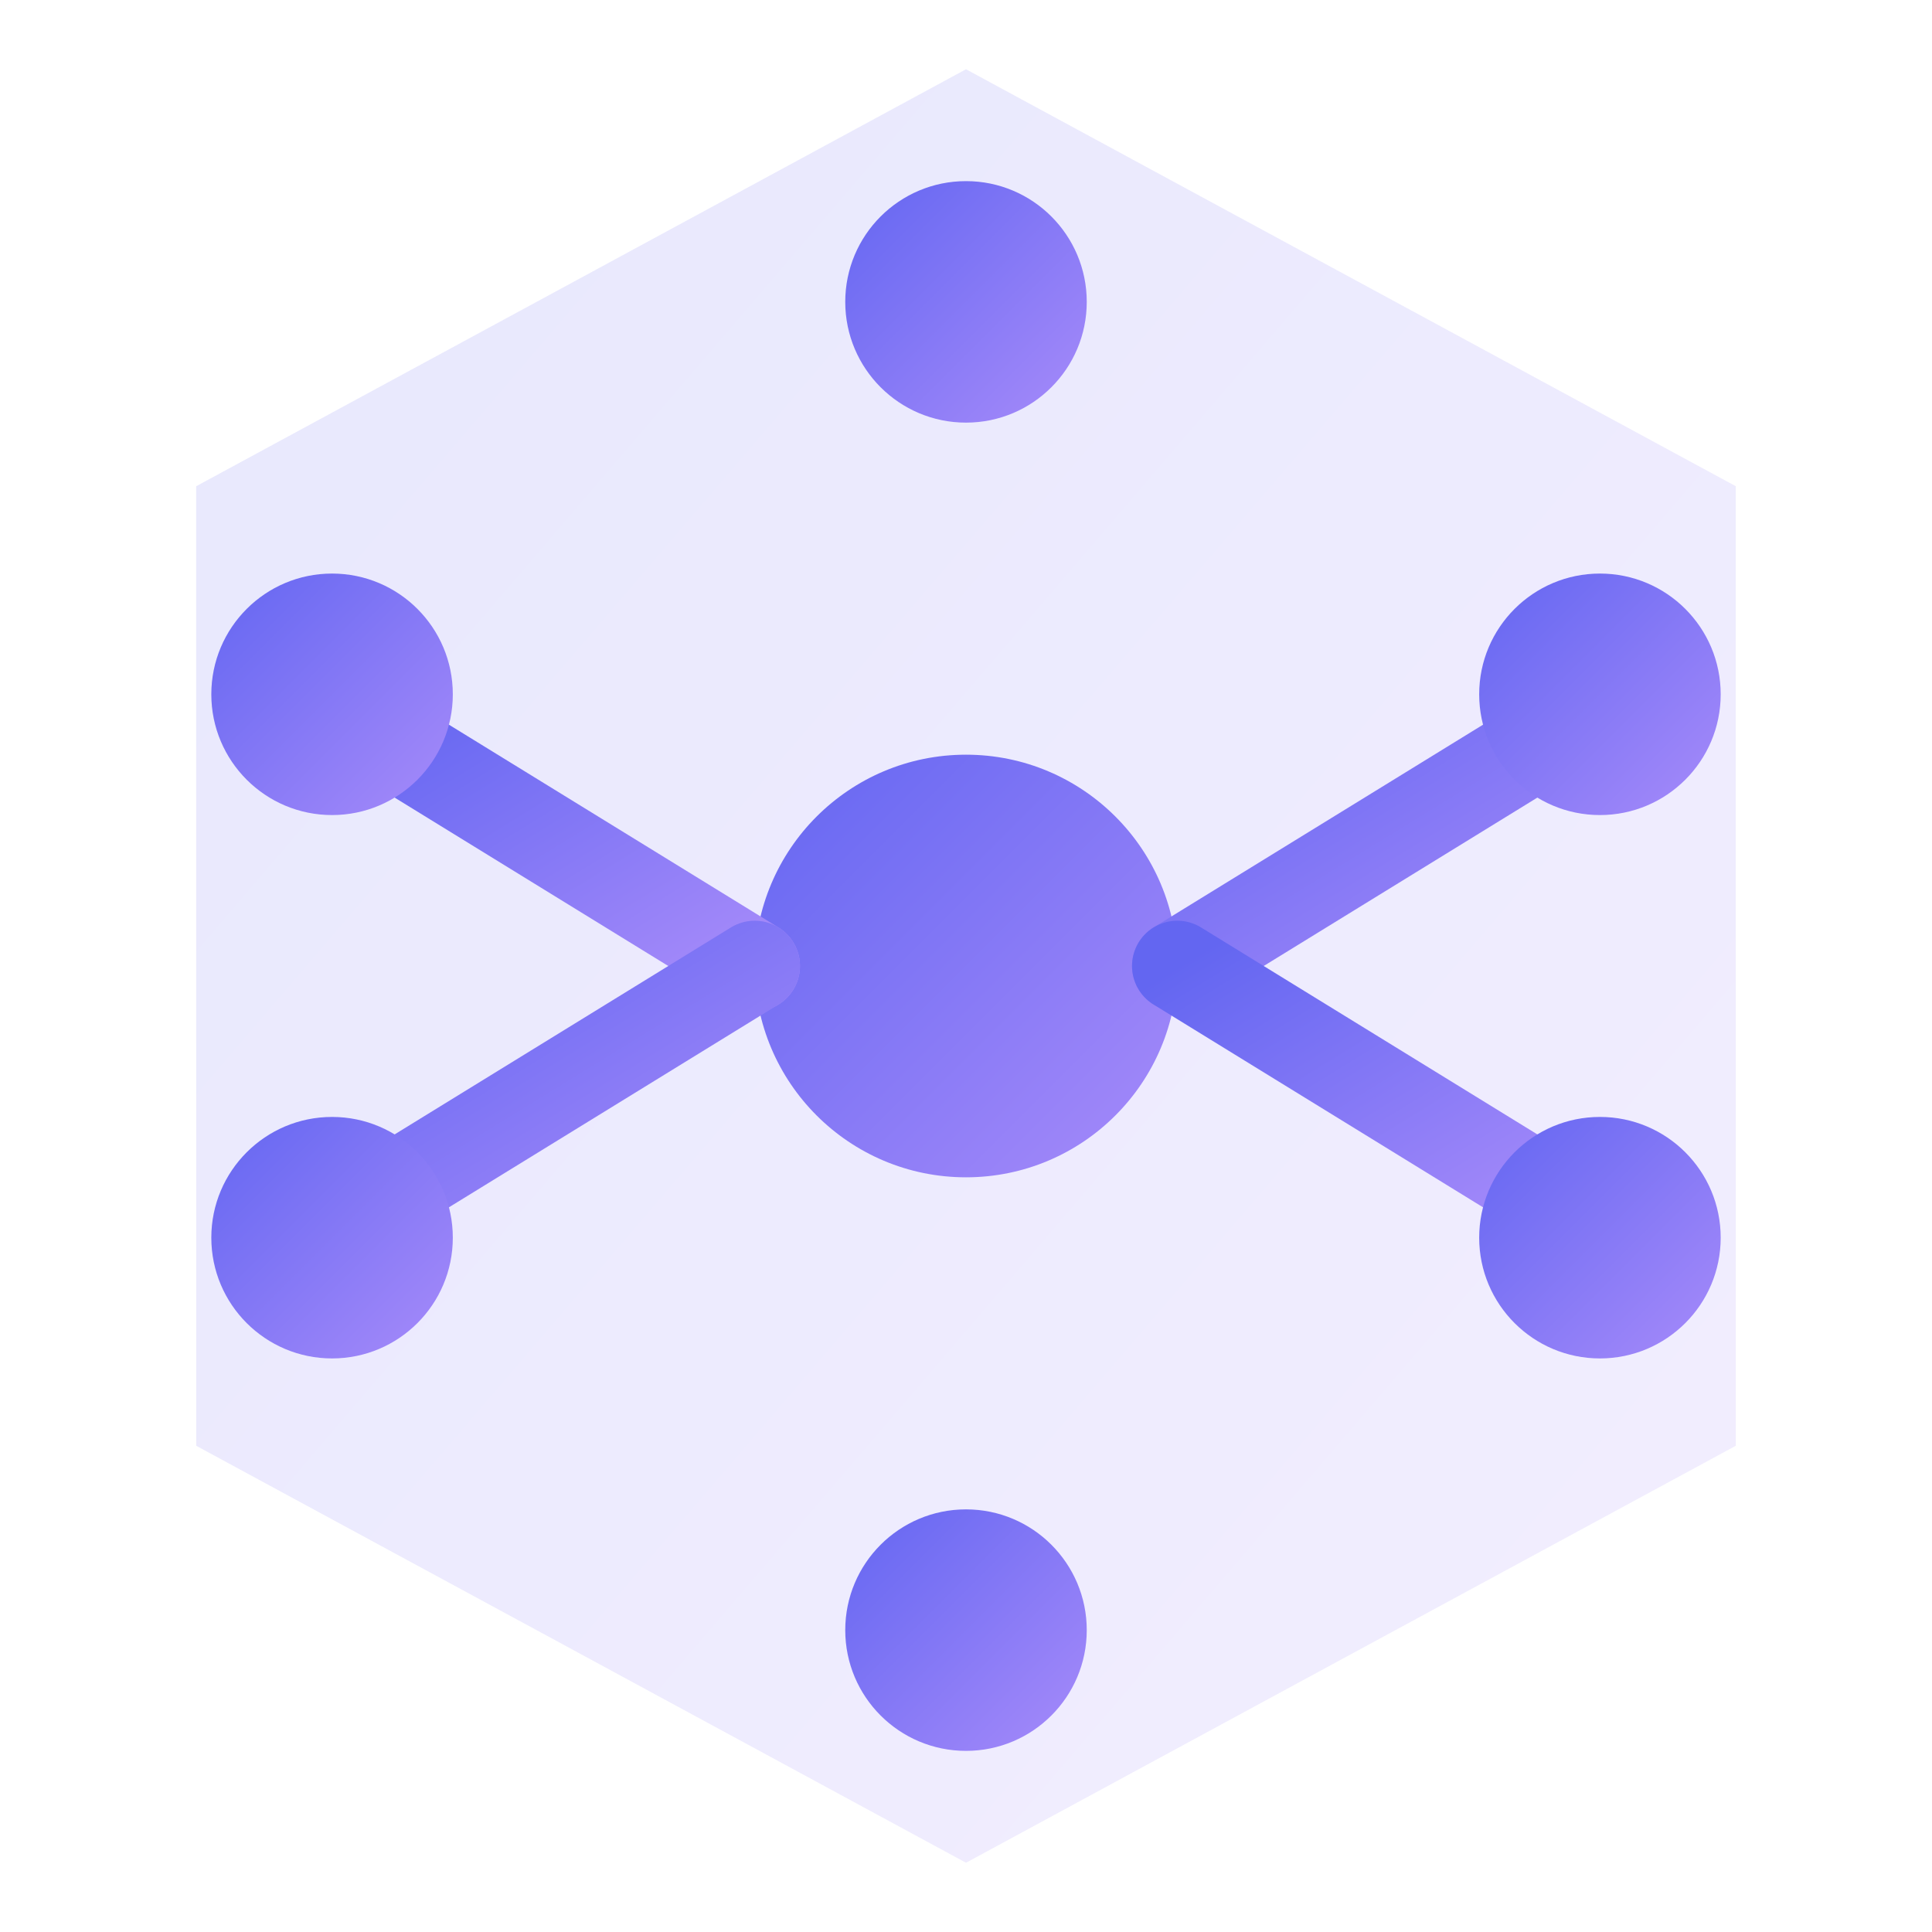
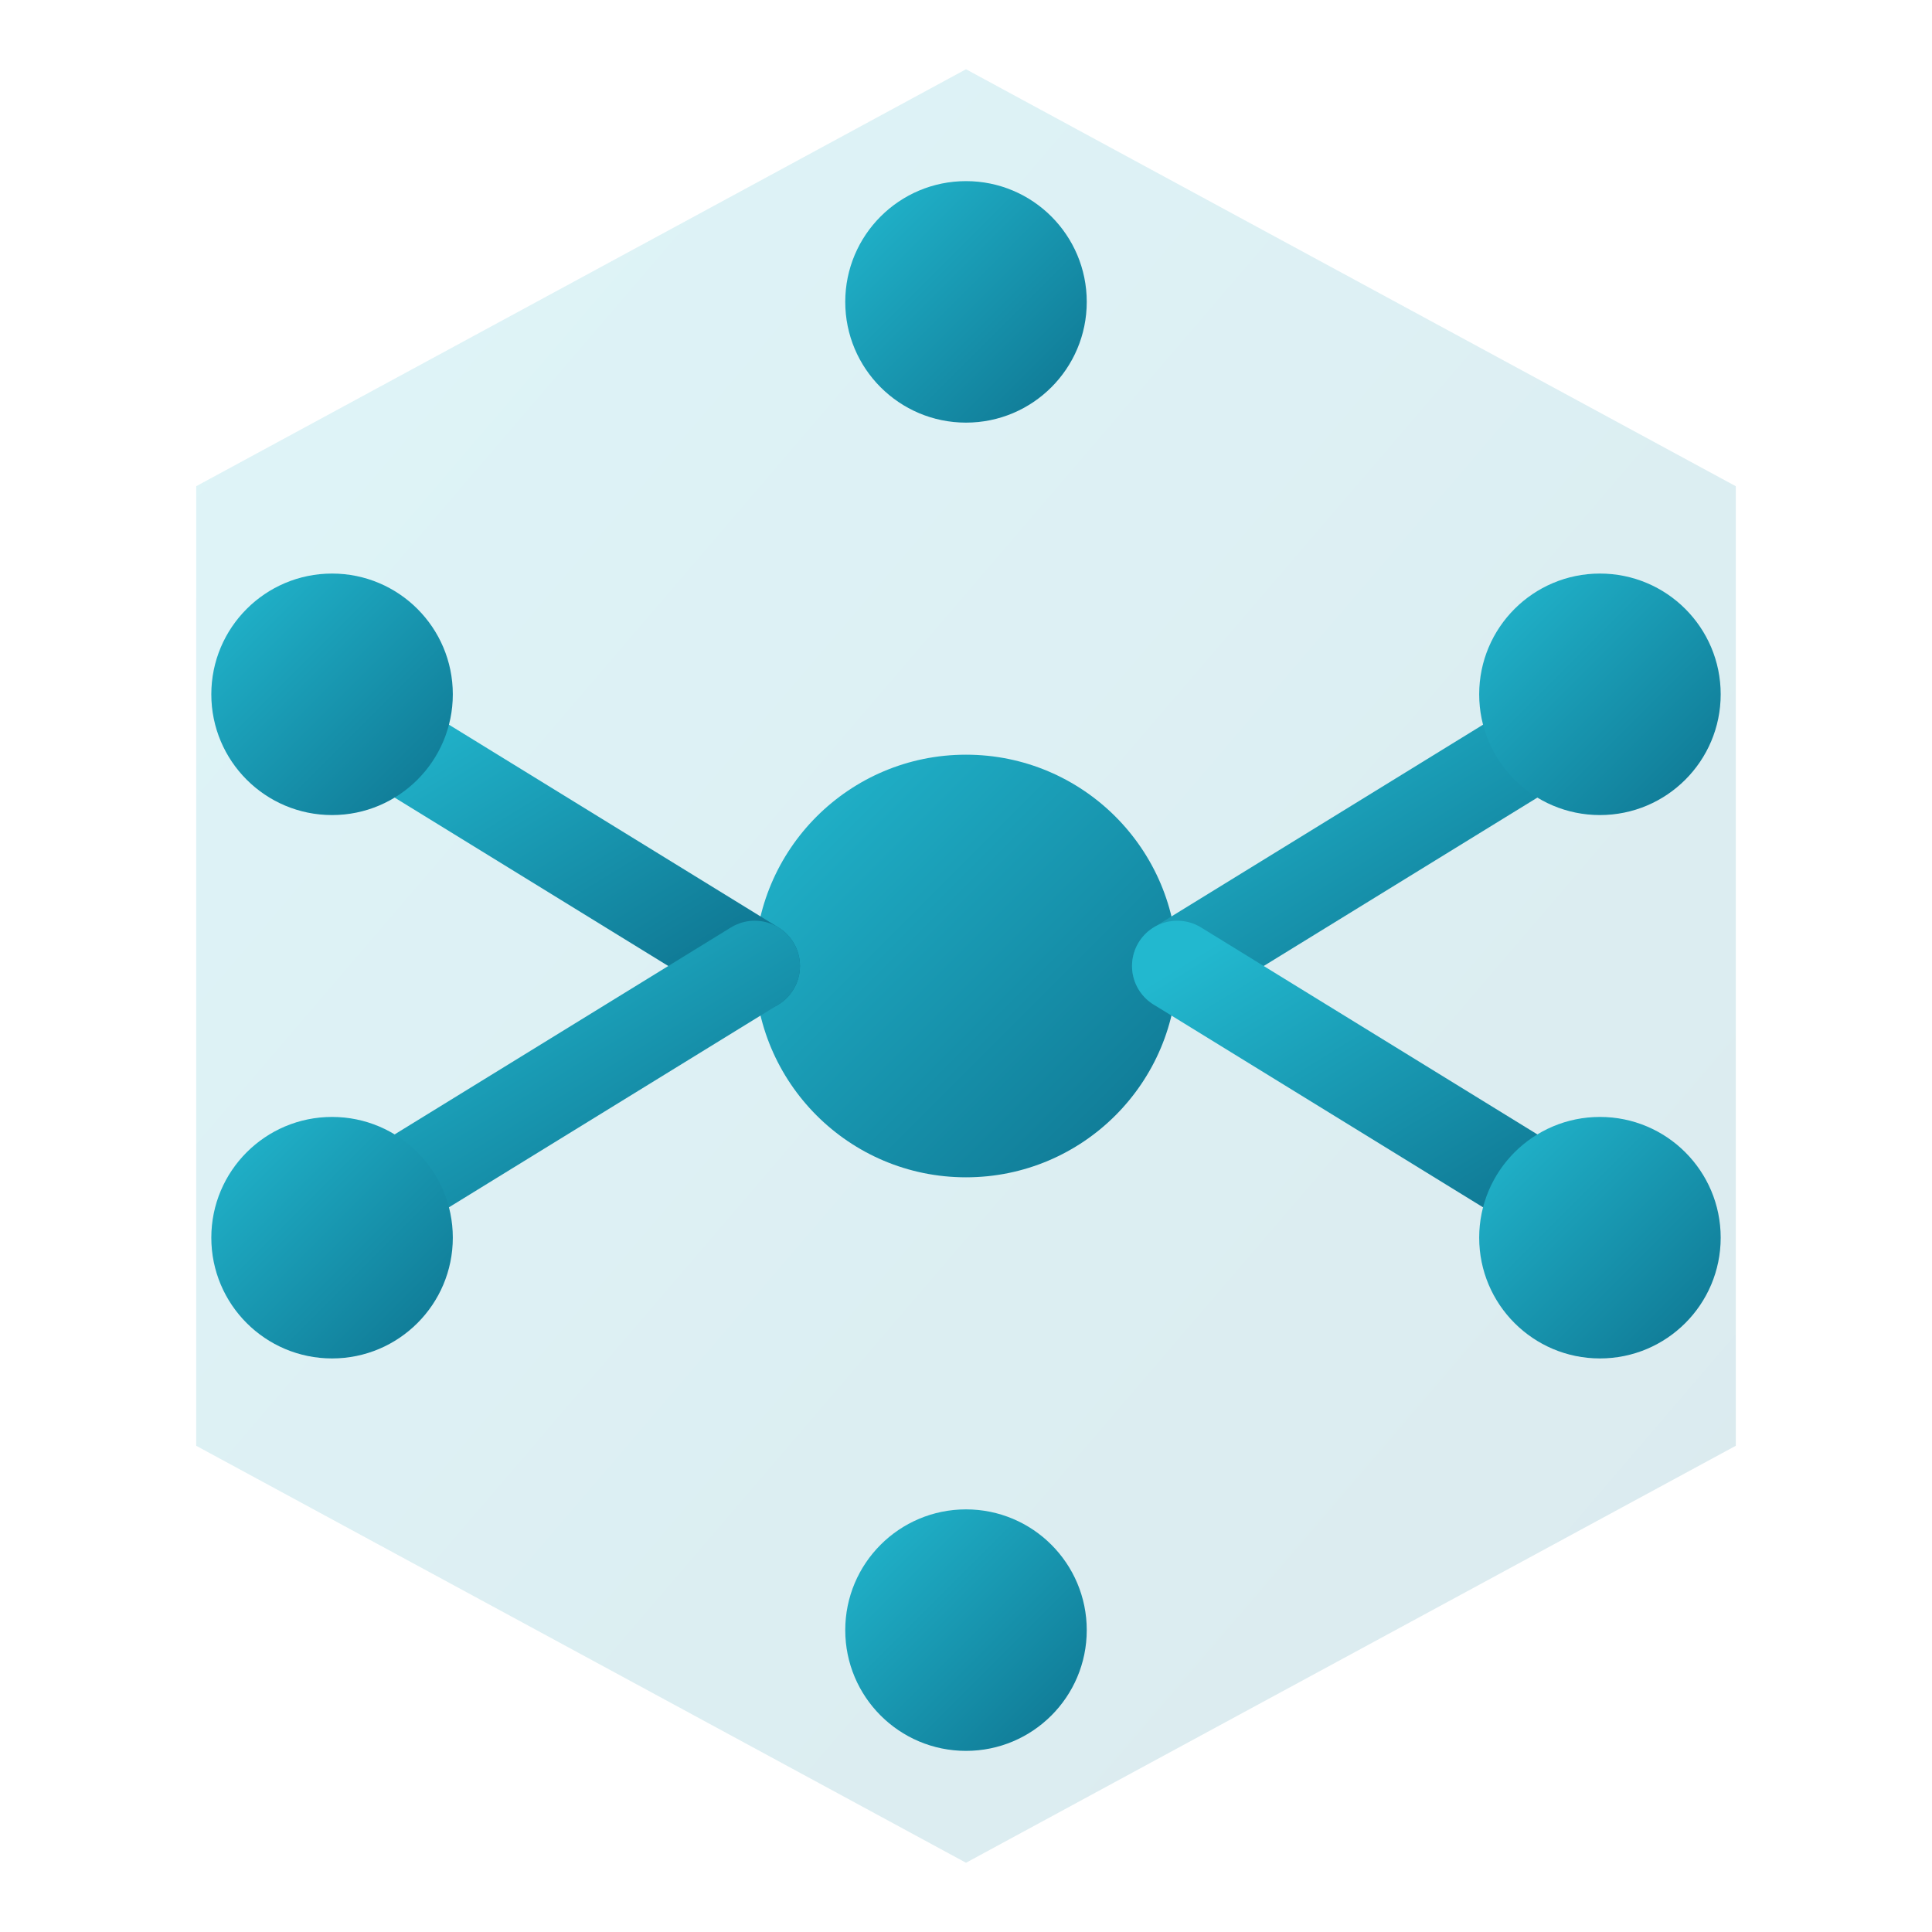
<svg xmlns="http://www.w3.org/2000/svg" viewBox="0 0 32 32" fill="none">
  <defs>
    <linearGradient id="g" x1="0%" y1="0%" x2="100%" y2="100%">
-       <stop offset="0%" stop-color="#6366f1" />
-       <stop offset="100%" stop-color="#a78bfa" />
+       <stop offset="0%" stop-color="#22b8cf" />
+       <stop offset="100%" stop-color="#0e7490" />
    </linearGradient>
  </defs>
  <path d="M16 2 L28 8.5 L28 23.5 L16 30 L4 23.5 L4 8.5 Z" fill="url(#g)" opacity="0.15" stroke="url(#g)" stroke-width="1.5" />
  <circle cx="16" cy="16" r="3.5" fill="url(#g)" />
  <line x1="16" y1="12.5" x2="16" y2="6" stroke="url(#g)" stroke-width="1.5" stroke-linecap="round" />
  <line x1="16" y1="19.5" x2="16" y2="26" stroke="url(#g)" stroke-width="1.5" stroke-linecap="round" />
  <line x1="12.5" y1="16" x2="6" y2="12" stroke="url(#g)" stroke-width="1.5" stroke-linecap="round" />
  <line x1="19.5" y1="16" x2="26" y2="12" stroke="url(#g)" stroke-width="1.5" stroke-linecap="round" />
  <line x1="12.5" y1="16" x2="6" y2="20" stroke="url(#g)" stroke-width="1.5" stroke-linecap="round" />
  <line x1="19.5" y1="16" x2="26" y2="20" stroke="url(#g)" stroke-width="1.5" stroke-linecap="round" />
  <circle cx="16" cy="5" r="2" fill="url(#g)" />
  <circle cx="16" cy="27" r="2" fill="url(#g)" />
  <circle cx="5.5" cy="11.5" r="2" fill="url(#g)" />
  <circle cx="26.5" cy="11.5" r="2" fill="url(#g)" />
  <circle cx="5.5" cy="20.5" r="2" fill="url(#g)" />
  <circle cx="26.5" cy="20.5" r="2" fill="url(#g)" />
</svg>
